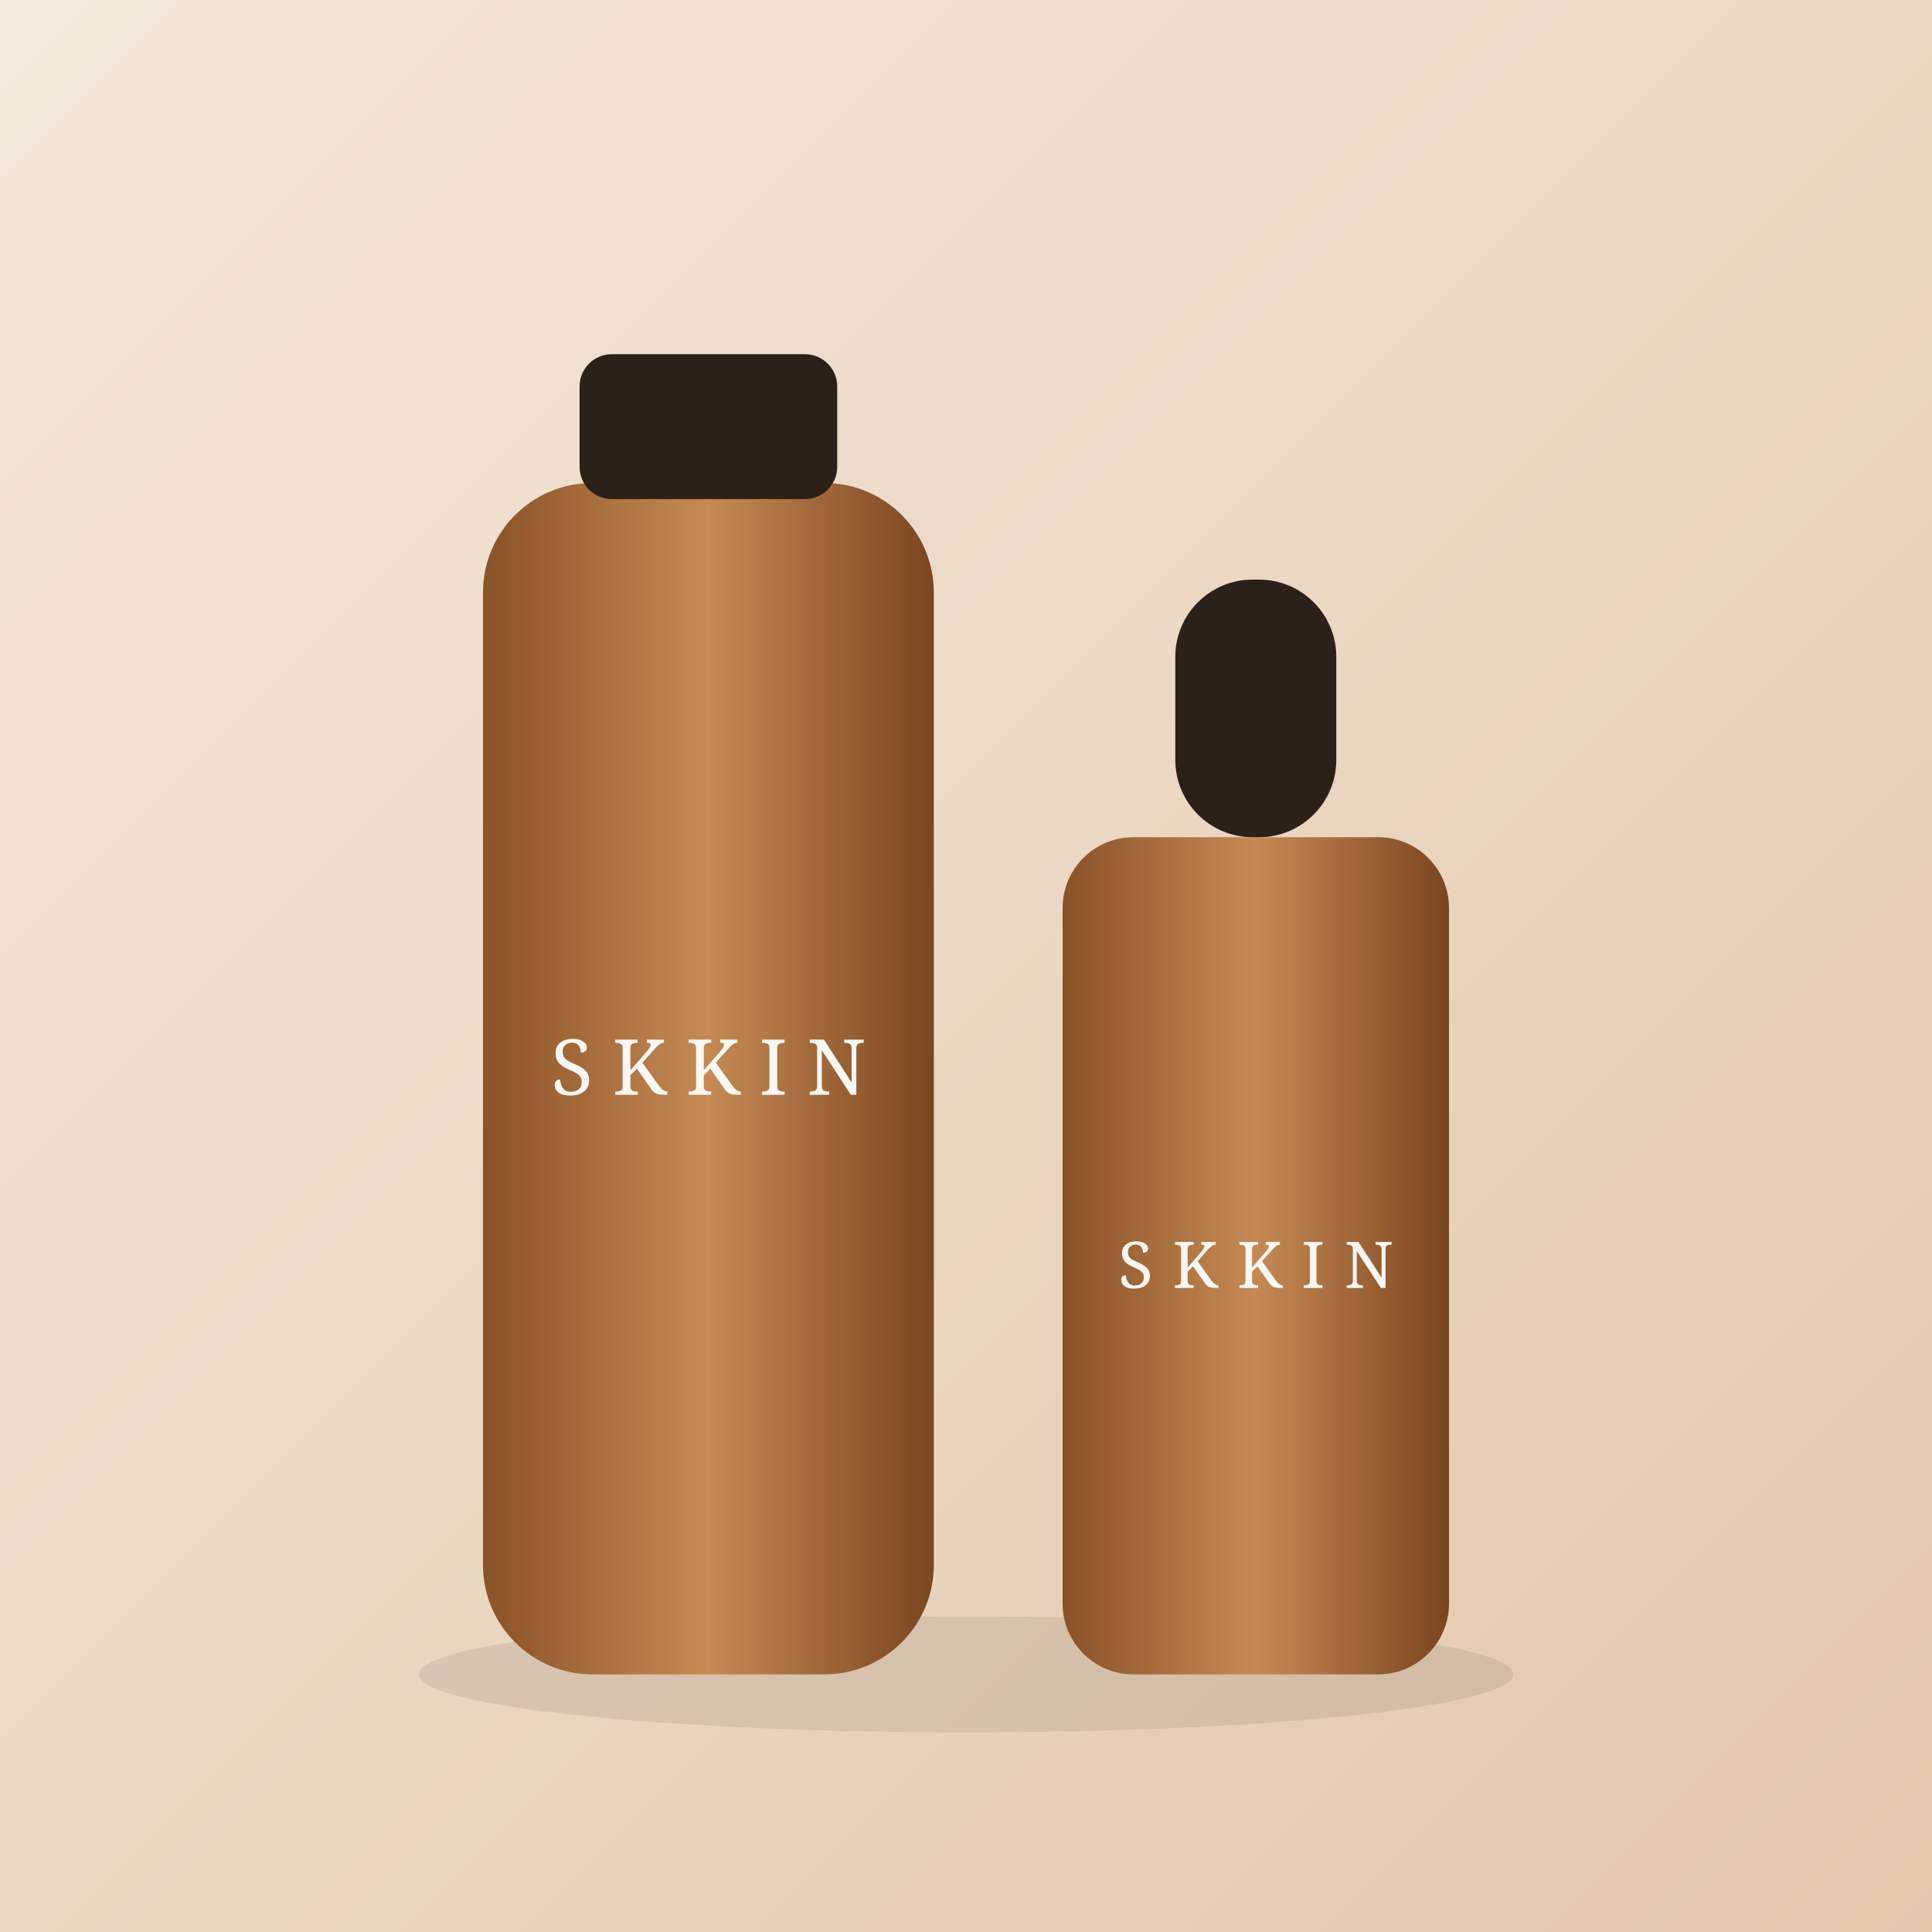
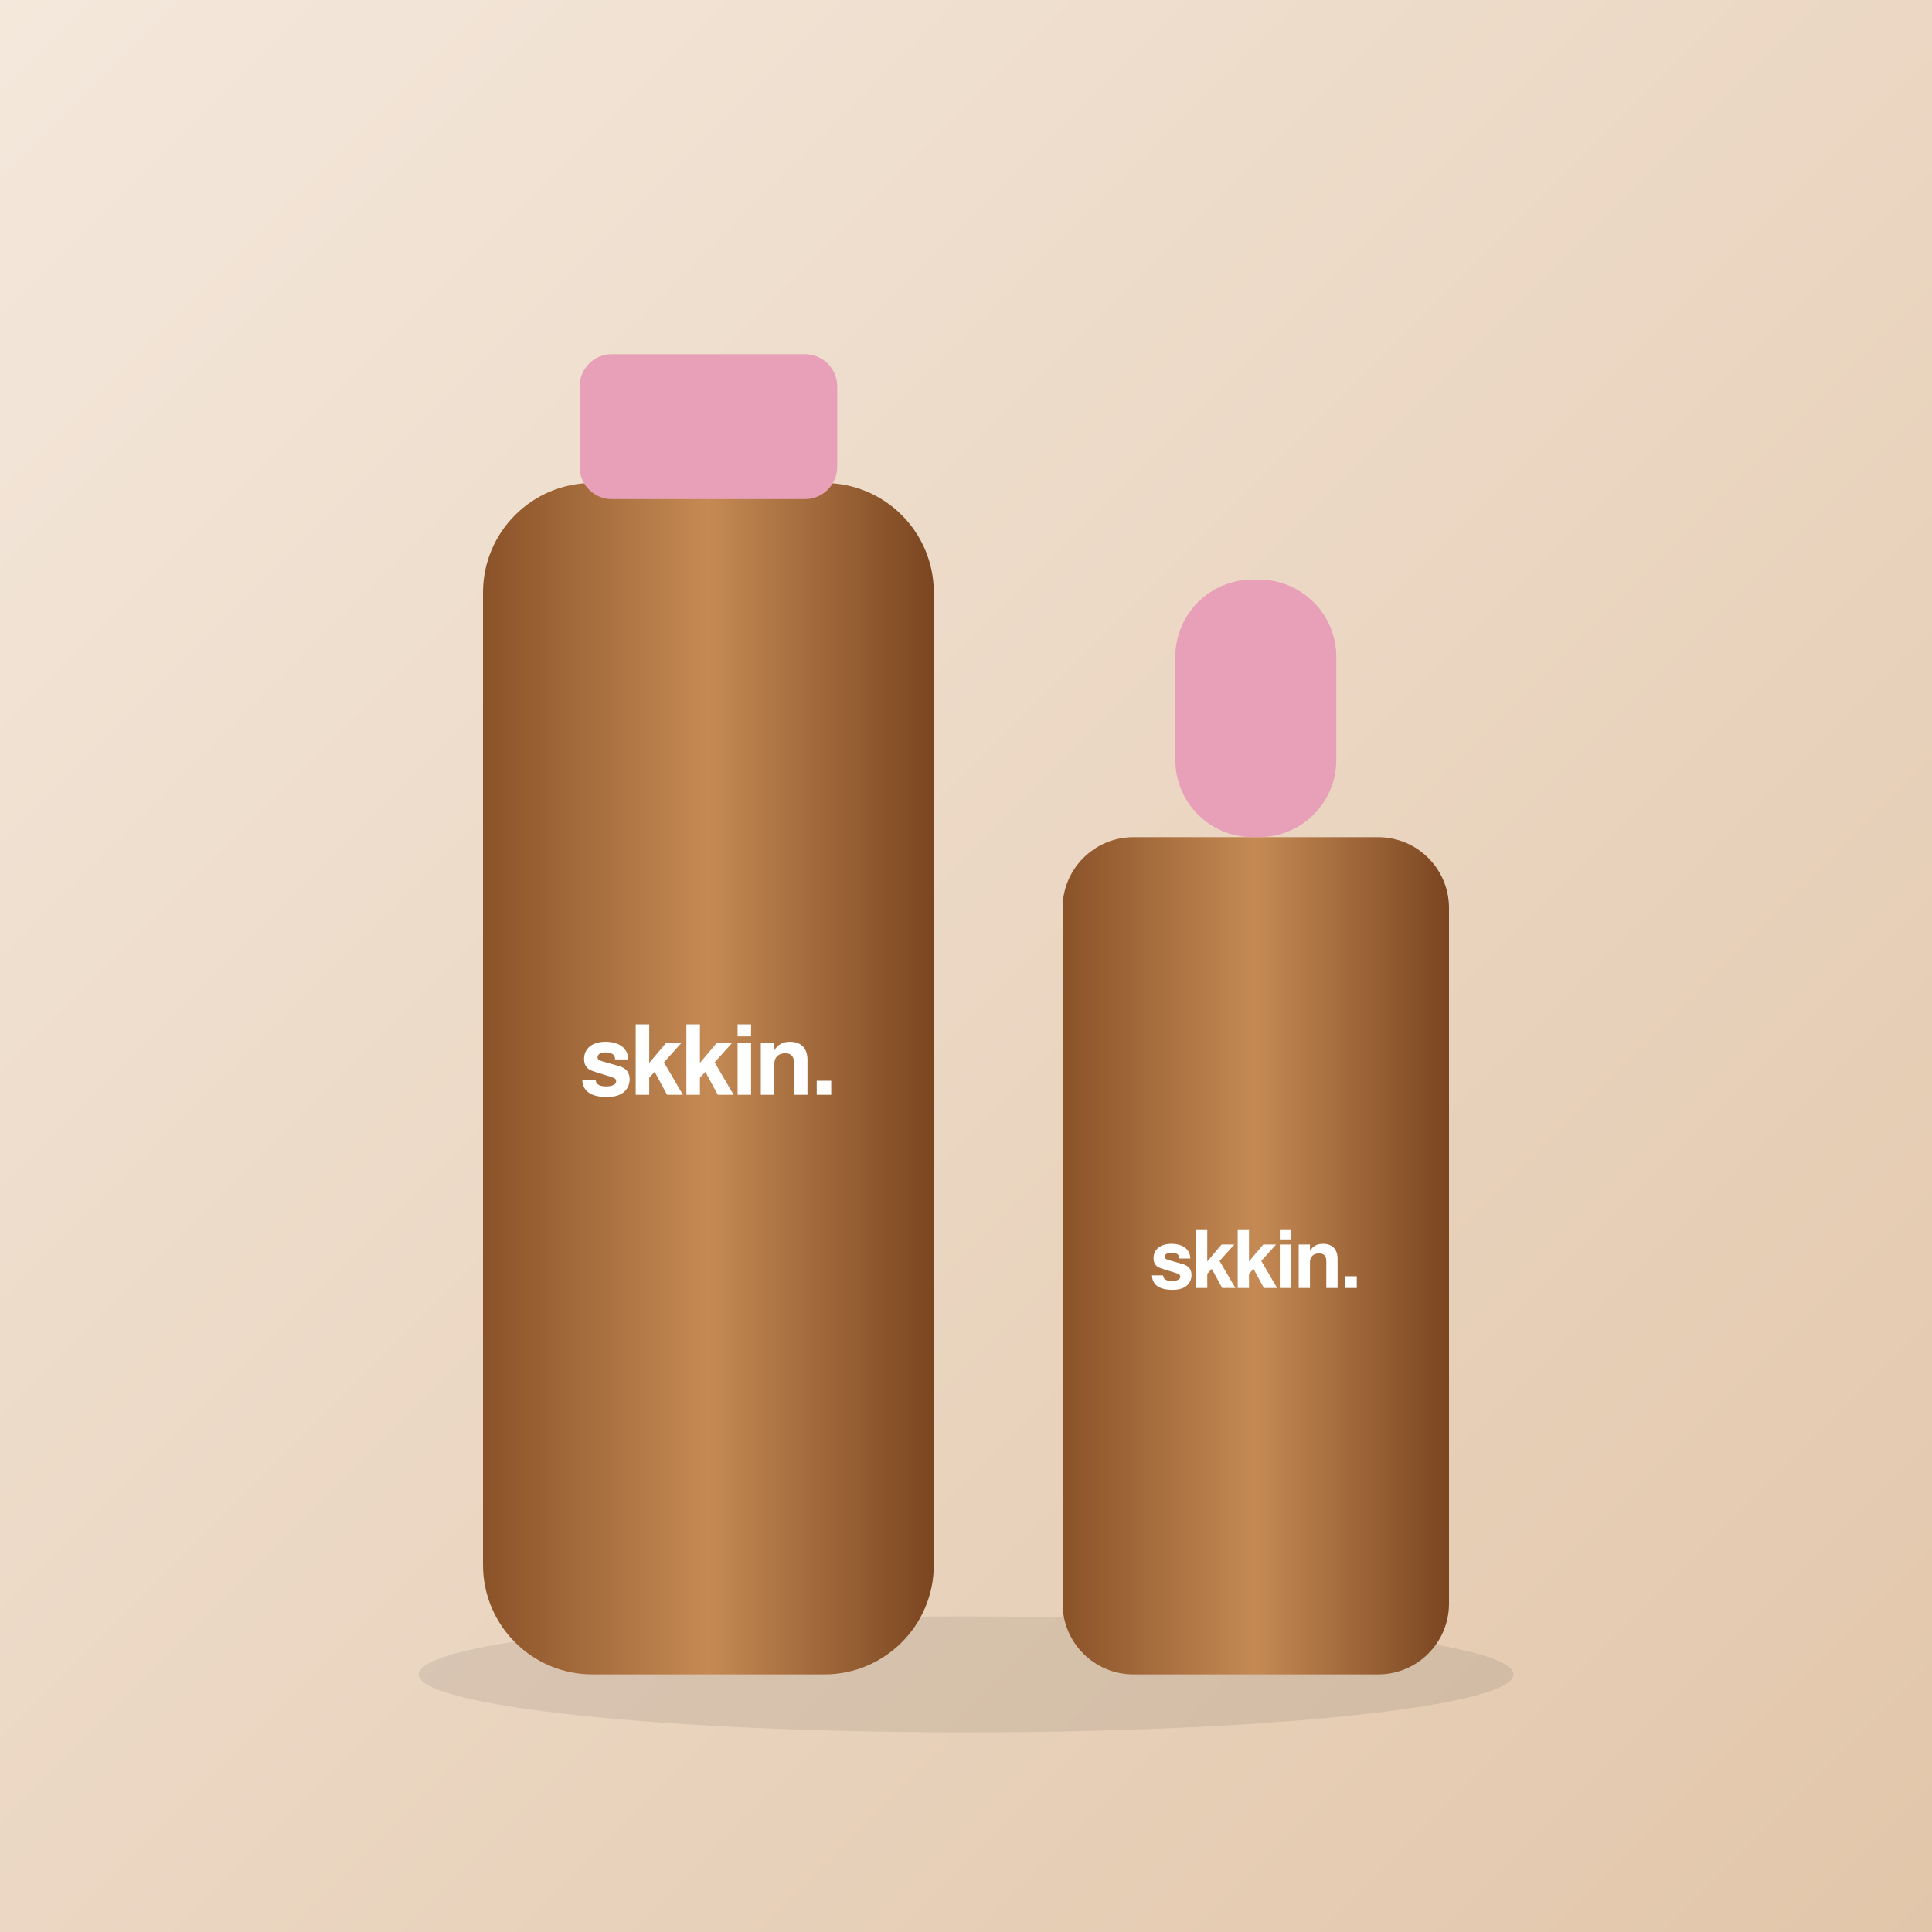
<svg xmlns="http://www.w3.org/2000/svg" viewBox="0 0 600 600">
  <defs>
    <linearGradient id="bg" x1="0" y1="0" x2="1" y2="1">
      <stop offset="0" stop-color="#f4e8dc" />
      <stop offset="1" stop-color="#e2c6aa" />
    </linearGradient>
    <linearGradient id="pk" x1="0" y1="0" x2="1" y2="0">
      <stop offset="0" stop-color="#8a5228" />
      <stop offset=".5" stop-color="#c58a54" />
      <stop offset="1" stop-color="#7a4520" />
    </linearGradient>
  </defs>
  <rect width="600" height="600" fill="url(#bg)" />
  <ellipse cx="300" cy="520" rx="170" ry="18" fill="#000" opacity=".08" />
  <rect x="150" y="150" width="140" height="370" rx="34" fill="url(#pk)" />
-   <rect x="180" y="110" width="80" height="45" rx="10" fill="#2b2118" />
+   <rect x="180" y="110" width="80" height="45" rx="10" fill="#e8a0b8" />
  <rect x="330" y="260" width="120" height="260" rx="22" fill="url(#pk)" />
-   <rect x="365" y="180" width="50" height="80" rx="24" fill="#2b2118" />
-   <text x="220" y="340" text-anchor="middle" font-family="Georgia, serif" font-size="24" letter-spacing="6" fill="#faf6f1">SKKIN</text>
-   <text x="390" y="400" text-anchor="middle" font-family="Georgia, serif" font-size="20" letter-spacing="6" fill="#faf6f1">SKKIN</text>
+   <rect x="365" y="180" width="50" height="80" rx="24" fill="#e8a0b8" />
+   <text x="220" y="340" text-anchor="middle" font-family="Helvetica, Arial, sans-serif" font-weight="900" font-size="30" letter-spacing="-1" fill="#fff">skkin.</text>
+   <text x="390" y="400" text-anchor="middle" font-family="Helvetica, Arial, sans-serif" font-weight="900" font-size="25" letter-spacing="-1" fill="#fff">skkin.</text>
</svg>
